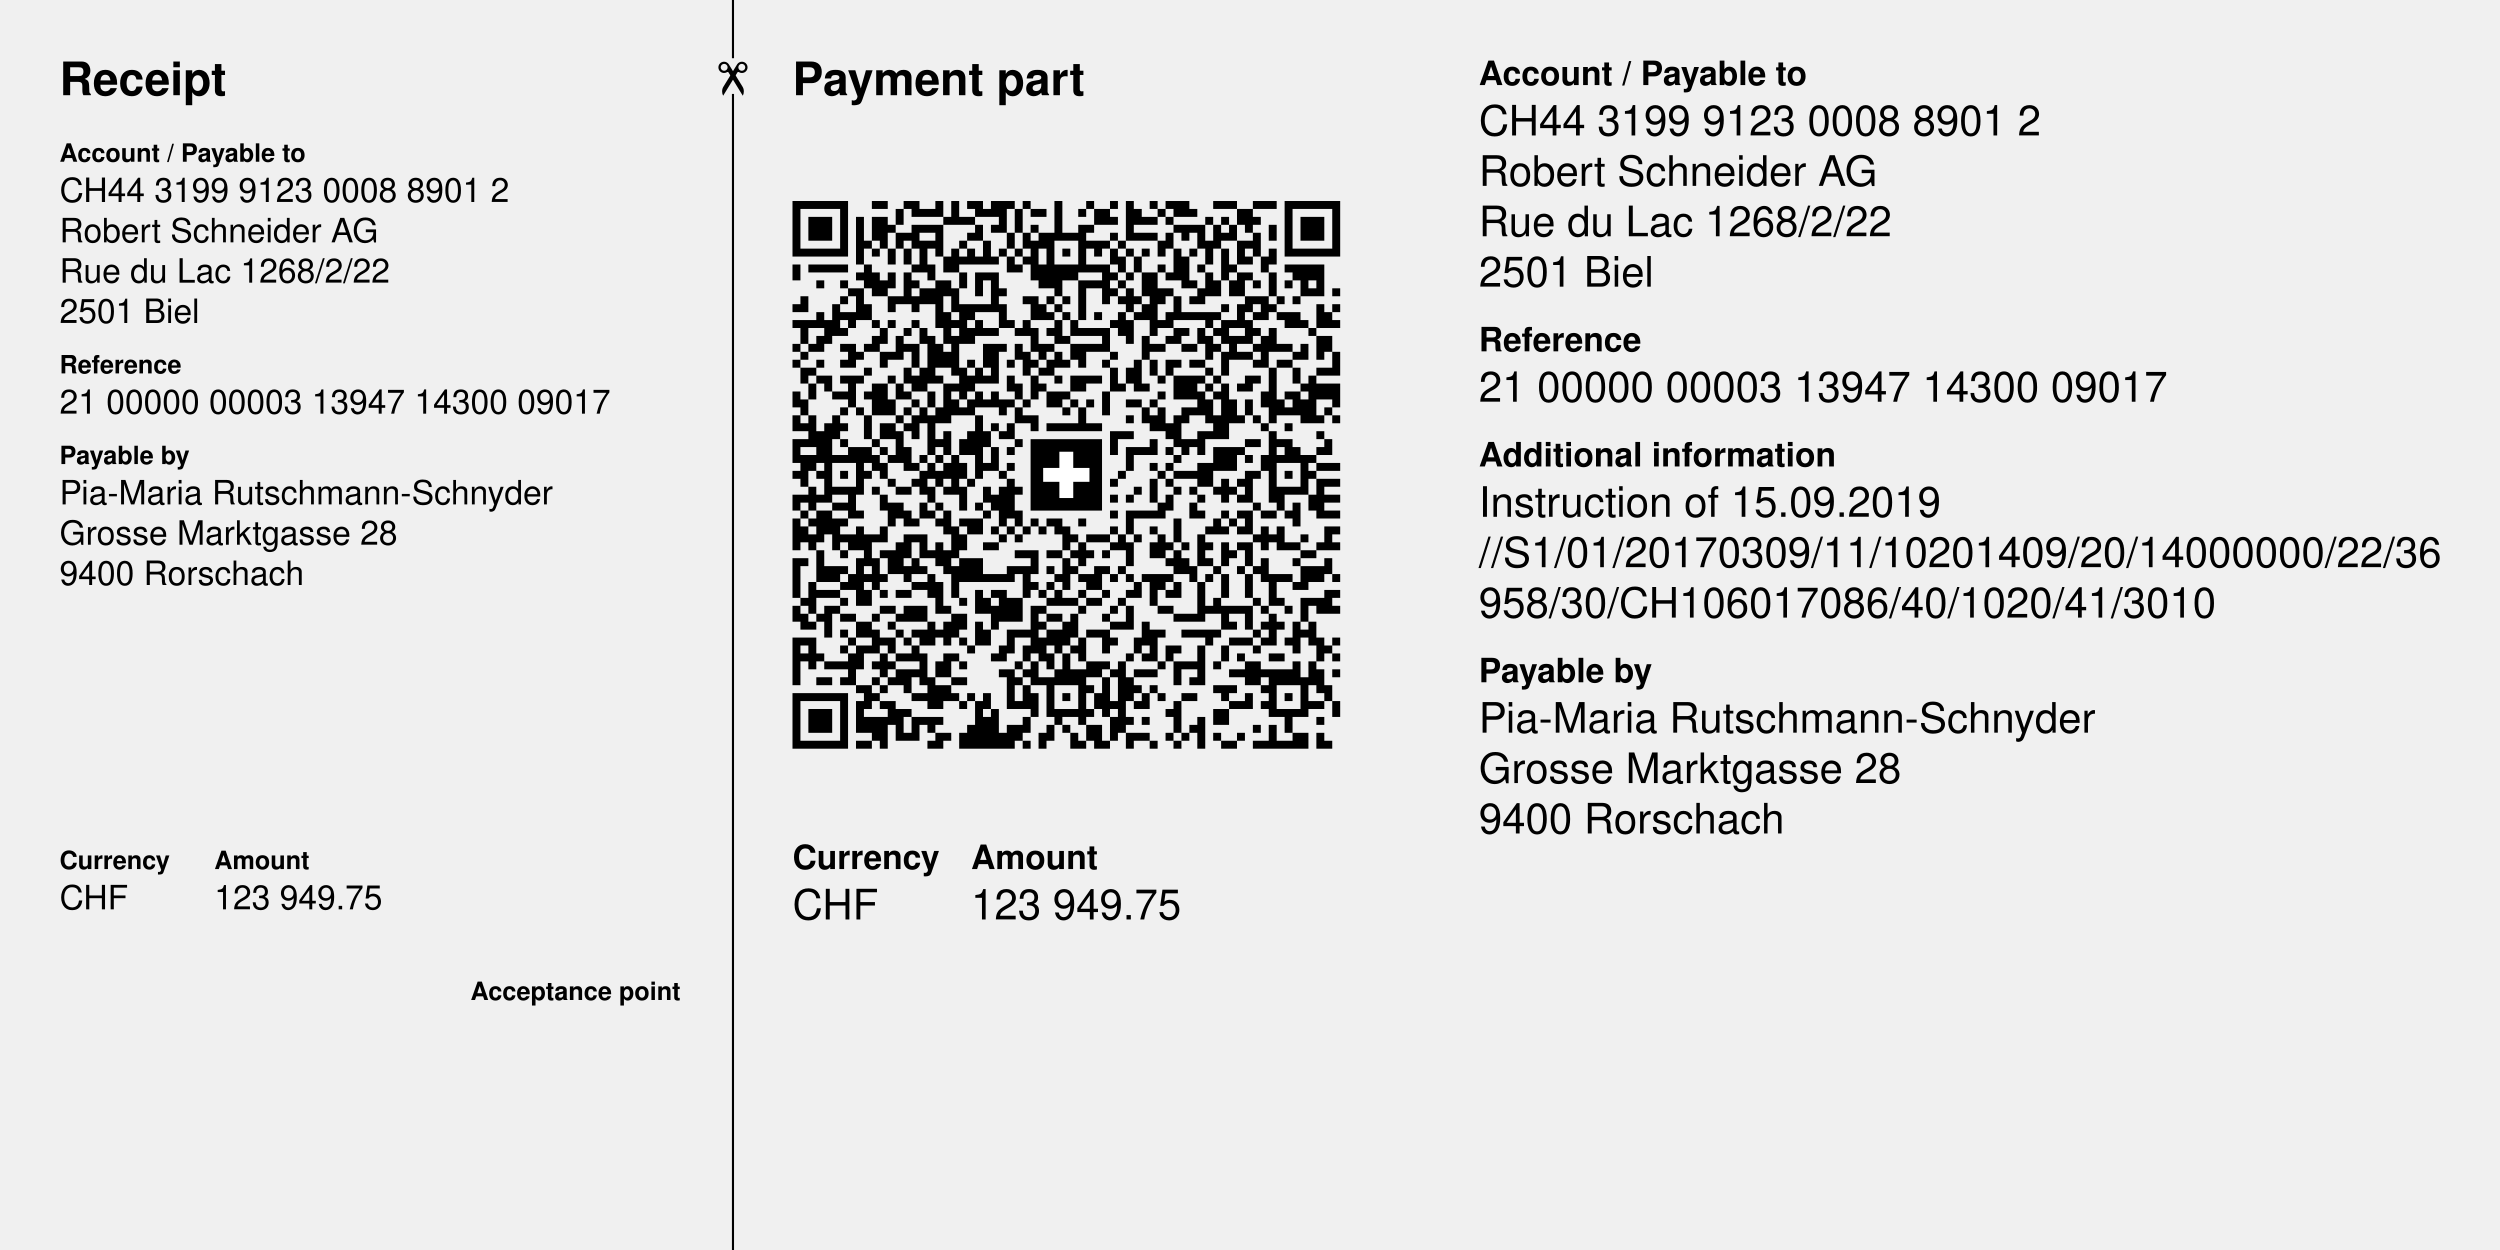
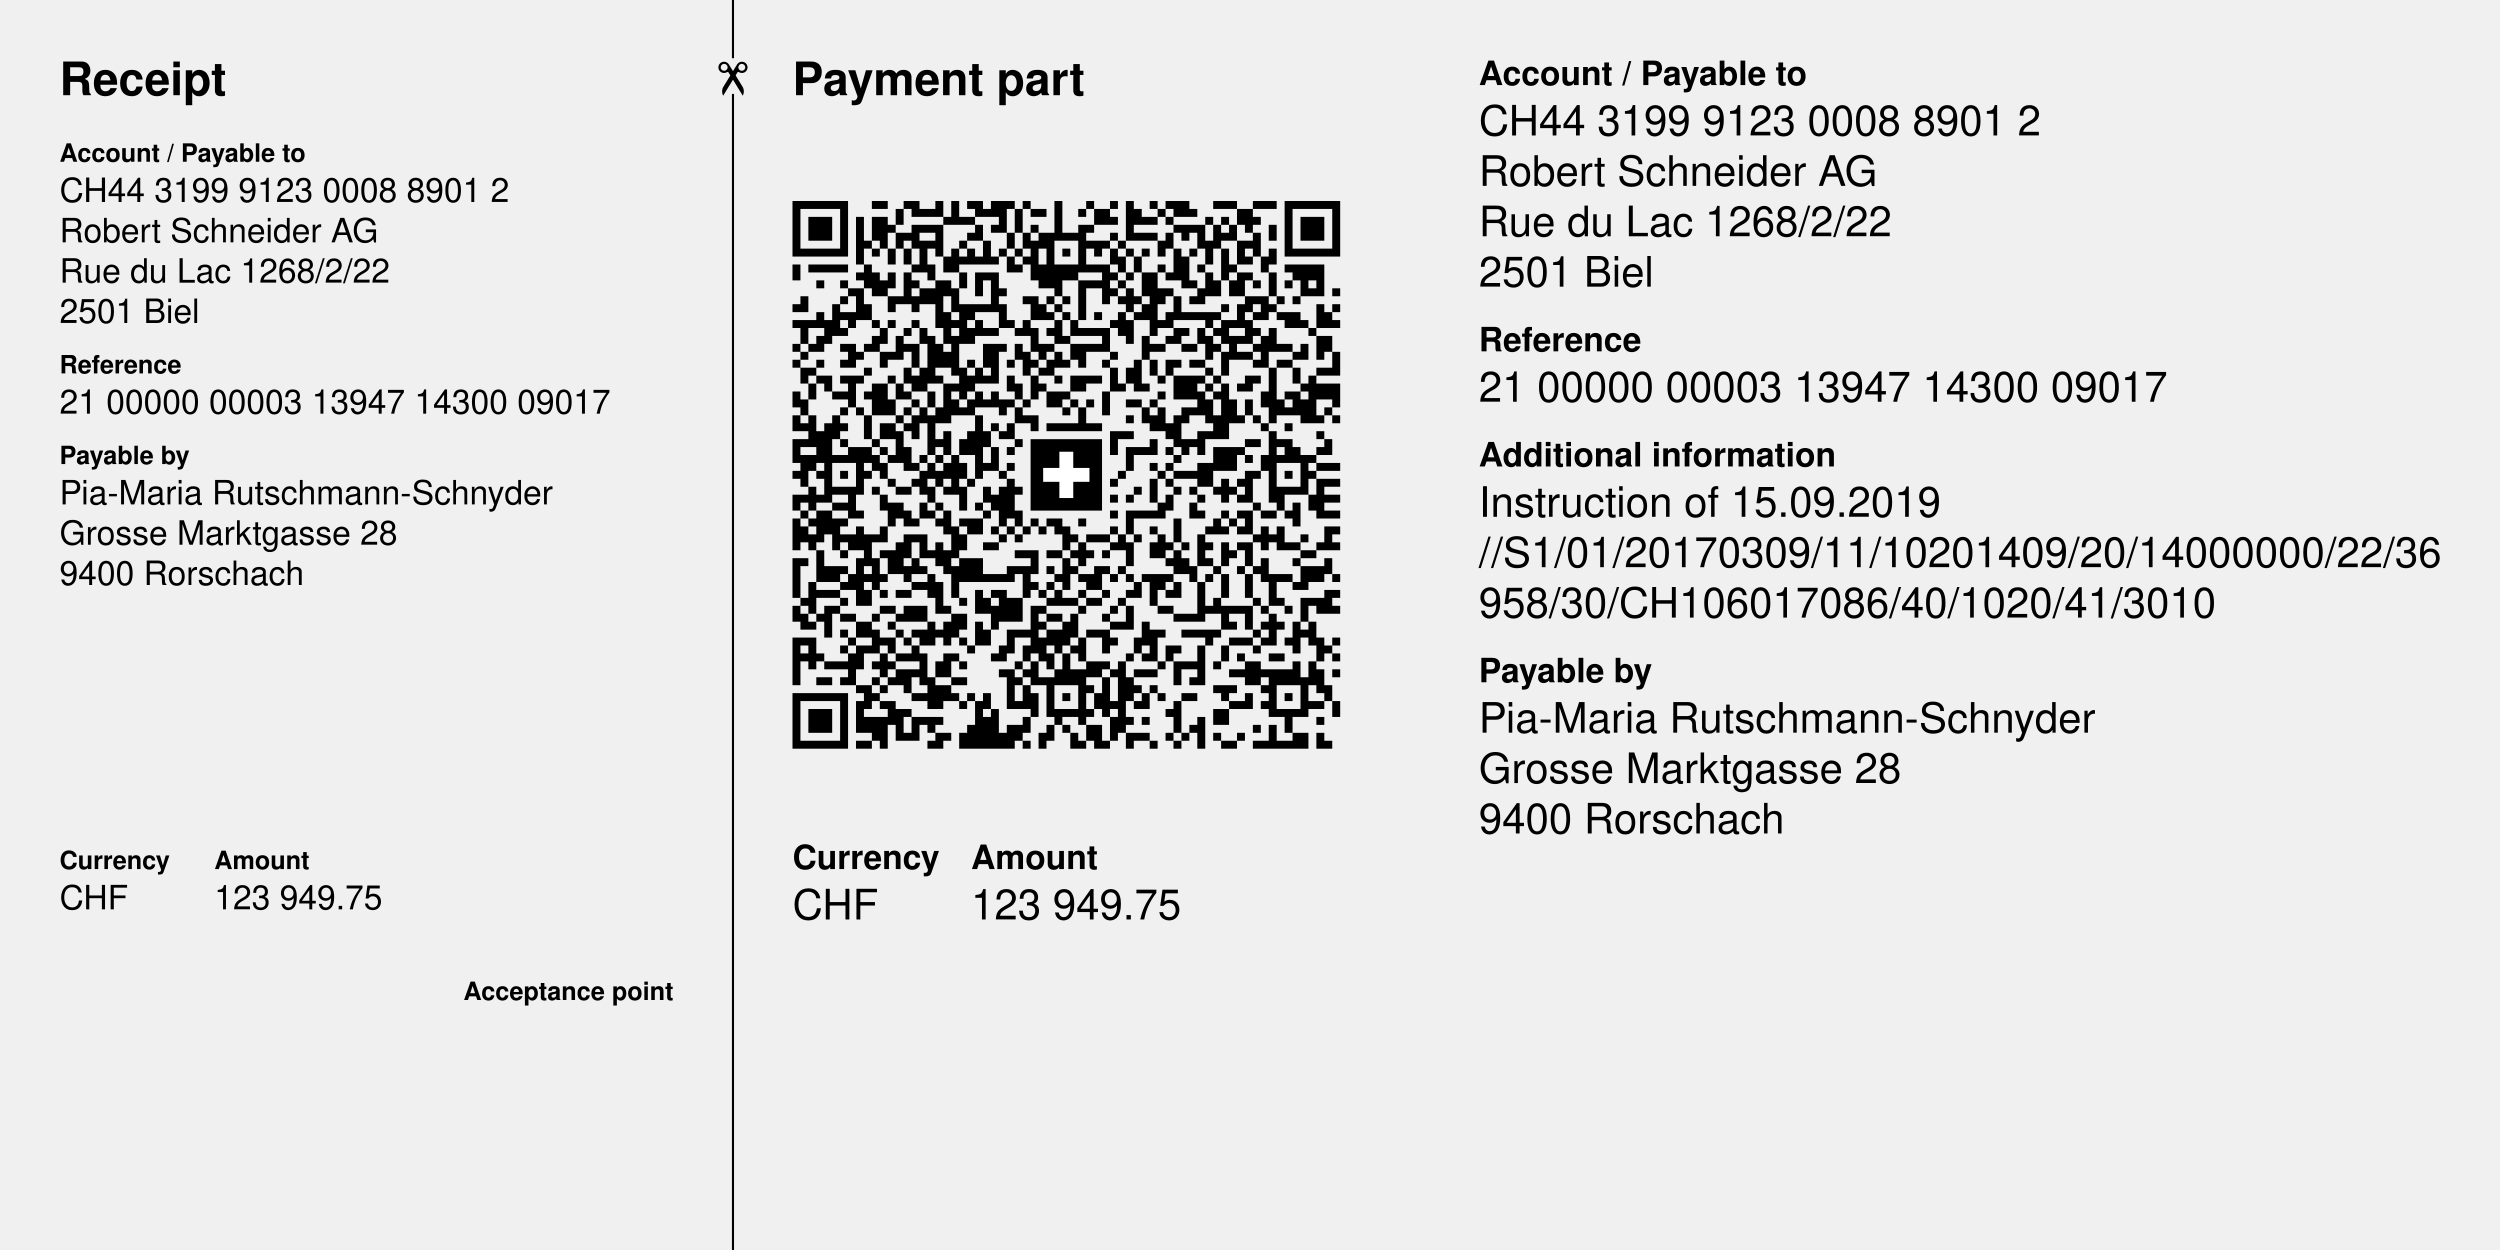
<svg xmlns="http://www.w3.org/2000/svg" width="210mm" height="105mm" version="1.1" viewBox="0 0 595.276 297.638">
  <g font-family="Helvetica,Arial" transform="translate(0 297.638)">
    <g transform="translate(188.702 -119.367) scale(1.89)">
      <path d="M0,-69h7v1h-7zm10,0h2v1h-2zm4,0h2v1h-2zm4,0h1v2h-1zm2,0h1v3h-1zm2,0h2v1h-2z m3,0h2v2h-2zm2,0h1v1h-1zm2,0h1v1h-1zm4,0h1v5h-1zm4,0h1v1h-1zm3,0h1v1h-1z m2,0h1v5h-1zm3,0h1v1h-1zm2,0h3v1h-3zm6,0h3v1h-3zm5,0h3v1h-3zm4,0h7v1h-7z m-62,1h1v6h-1zm6,0h1v6h-1zm7,0h1v2h-1zm2,0h3v1h-3zm8,0h2v1h-2zm5,0h1v3h-1z m2,0h2v1h-2zm6,0h1v1h-1zm2,0h2v2h-2zm5,0h1v2h-1zm3,0h1v1h-1zm2,0h3v1h-3z m8,0h2v2h-2zm6,0h1v6h-1zm6,0h1v6h-1zm-66,1h3v3h-3zm6,0h1v6h-1zm2,0h2v3h-2z m9,0h1v1h-1zm2,0h2v1h-2zm5,0h1v2h-1zm14,0h1v1h-1zm4,0h2v1h-2zm3,0h1v1h-1z m5,0h1v1h-1zm2,0h1v1h-1zm4,0h1v1h-1zm6,0h3v3h-3zm-52,1h1v1h-1zm3,0h4v1h-4z m8,0h1v2h-1zm2,0h1v1h-1zm5,0h1v1h-1zm6,0h1v6h-1zm1,0h1v1h-1zm11,0h4v1h-4z m5,0h1v3h-1zm2,0h1v2h-1zm2,0h1v1h-1zm3,0h1v2h-1zm-47,1h3v1h-3zm5,0h1v3h-1z m4,0h1v1h-1zm5,0h1v2h-1zm2,0h1v2h-1zm2,0h2v2h-2zm3,0h2v1h-2zm6,0h1v1h-1z m3,0h3v1h-3zm4,0h1v2h-1zm2,0h1v1h-1zm2,0h1v2h-1zm3,0h1v1h-1zm4,0h1v3h-1z m-49,1h1v1h-1zm2,0h1v1h-1zm2,0h1v1h-1zm2,0h3v1h-3zm6,0h1v1h-1zm3,0h1v3h-1z m6,0h1v5h-1zm7,0h3v1h-3zm4,0h1v1h-1zm5,0h1v2h-1zm6,0h1v3h-1zm4,0h1v3h-1z m1,0h1v1h-1zm-56,1h5v1h-5zm9,0h1v1h-1zm2,0h1v2h-1zm2,0h1v2h-1zm2,0h1v3h-1z m4,0h1v3h-1zm2,0h1v2h-1zm4,0h1v1h-1zm2,0h1v1h-1zm4,0h1v5h-1zm2,0h1v1h-1z m4,0h1v1h-1zm2,0h1v2h-1zm2,0h1v1h-1zm2,0h1v1h-1zm4,0h1v4h-1zm2,0h1v1h-1z m4,0h1v4h-1zm6,0h1v2h-1zm3,0h5v1h-5zm-44,1h1v2h-1zm2,0h1v1h-1zm2,0h1v1h-1z m2,0h1v1h-1zm2,0h1v2h-1zm2,0h1v1h-1zm12,0h1v2h-1zm2,0h1v2h-1zm6,0h1v4h-1z m8,0h1v1h-1zm2,0h1v2h-1zm-59,1h1v2h-1zm2,0h5v1h-5zm7,0h1v3h-1zm6,0h1v1h-1z m2,0h1v2h-1zm11,0h1v1h-1zm3,0h1v3h-1zm2,0h3v2h-3zm4,0h3v1h-3zm9,0h1v1h-1z m5,0h1v1h-1zm4,0h1v1h-1zm7,0h5v1h-5zm-54,1h1v1h-1zm2,0h1v3h-1zm2,0h1v2h-1z m2,0h1v4h-1zm7,0h1v2h-1zm2,0h3v1h-3zm16,0h1v4h-1zm1,0h1v1h-1zm2,0h1v1h-1z m2,0h2v3h-2zm3,0h1v1h-1zm5,0h1v3h-1zm4,0h1v3h-1zm1,0h1v1h-1zm3,0h1v3h-1z m3,0h4v1h-4zm-60,1h1v1h-1zm3,0h1v1h-1zm5,0h1v2h-1zm4,0h1v1h-1zm3,0h1v6h-1z m1,0h1v2h-1zm4,0h1v2h-1zm2,0h1v4h-1zm8,0h1v2h-1zm3,0h1v5h-1zm1,0h2v1h-2z m4,0h1v1h-1zm9,0h1v1h-1zm3,0h1v2h-1zm2,0h1v2h-1zm3,0h1v1h-1zm4,0h1v1h-1z m2,0h1v2h-1zm2,0h1v2h-1zm-59,1h2v1h-2zm9,0h2v2h-2zm4,0h1v3h-1zm6,0h1v1h-1z m14,0h1v1h-1zm2,0h1v3h-1zm4,0h2v1h-2zm5,0h1v2h-1zm14,0h1v1h-1zm3,0h1v1h-1z m-67,1h1v2h-1zm5,0h1v1h-1zm2,0h1v3h-1zm4,0h2v1h-2zm3,0h1v2h-1zm14,0h2v1h-2z m3,0h1v1h-1zm2,0h1v1h-1zm7,0h1v1h-1zm2,0h1v1h-1zm2,0h1v5h-1zm1,0h1v1h-1z m2,0h1v3h-1zm2,0h1v1h-1zm7,0h3v1h-3zm4,0h1v1h-1zm2,0h1v1h-1zm-63,1h1v1h-1z m5,0h1v4h-1zm4,0h1v2h-1zm3,0h1v1h-1zm9,0h1v5h-1zm1,0h3v1h-3zm4,0h1v3h-1z m4,0h2v2h-2zm3,0h1v1h-1zm11,0h1v2h-1zm10,0h1v1h-1zm2,0h1v3h-1zm1,0h1v1h-1z m2,0h2v1h-2zm7,0h1v3h-1zm2,0h1v1h-1zm-65,1h1v2h-1zm3,0h2v1h-2zm13,0h1v4h-1z m3,0h1v1h-1zm10,0h1v1h-1zm2,0h1v1h-1zm4,0h1v1h-1zm3,0h1v3h-1zm2,0h1v1h-1z m4,0h1v2h-1zm2,0h5v1h-5zm9,0h2v1h-2zm3,0h3v1h-3zm6,0h1v2h-1zm-67,1h3v1h-3z m4,0h1v3h-1zm3,0h1v1h-1zm3,0h1v1h-1zm2,0h1v1h-1zm3,0h1v1h-1zm5,0h1v1h-1z m3,0h1v2h-1zm4,0h1v1h-1zm2,0h1v2h-1zm4,0h1v3h-1zm2,0h1v2h-1zm5,0h1v1h-1z m2,0h1v3h-1zm4,0h1v1h-1zm6,0h1v1h-1zm2,0h1v3h-1zm1,0h1v1h-1zm2,0h1v3h-1z m5,0h3v1h-3zm6,0h1v1h-1zm-67,1h1v2h-1zm5,0h1v1h-1zm5,0h1v2h-1zm3,0h1v1h-1z m2,0h1v2h-1zm6,0h1v2h-1zm2,0h2v1h-2zm4,0h1v1h-1zm2,0h1v3h-1zm2,0h1v1h-1z m4,0h4v1h-4zm12,0h2v1h-2zm3,0h1v2h-1zm2,0h1v1h-1zm5,0h1v1h-1zm2,0h1v3h-1z m5,0h1v1h-1zm-62,1h1v2h-1zm7,0h1v2h-1zm3,0h1v3h-1zm4,-0h1v6h-1zm3,0h1v5h-1z m14,0h1v1h-1zm5,0h1v2h-1zm5,0h1v3h-1zm3,0h2v1h-2zm5,0h1v3h-1zm3,0h1v3h-1z m1,0h1v1h-1zm3,0h1v4h-1zm7,0h2v2h-2zm-66,1h1v1h-1zm2,0h1v1h-1zm4,0h2v1h-2z m3,0h1v1h-1zm5,0h2v1h-2zm4,0h1v3h-1zm6,0h2v3h-2zm2,0h1v1h-1zm2,0h1v2h-1z m3,0h2v1h-2zm4,0h4v1h-4zm10,0h2v1h-2zm4,0h2v1h-2zm4,0h1v1h-1zm5,0h1v1h-1z m3,0h2v1h-2zm3,0h1v2h-1zm-63,1h1v1h-1zm6,0h2v1h-2zm4,0h2v1h-2zm4,0h1v2h-1z m4,0h1v2h-1zm10,-0h1v3h-1zm2,0h1v1h-1zm2,0h1v2h-1zm2,0h2v1h-2zm5,0h1v1h-1z m14,-0h1v3h-1zm2,0h2v1h-2zm7,0h1v1h-1zm3,0h1v1h-1zm2,-0h1v3h-1zm-68,1h1v1h-1z m3,0h1v1h-1zm3,0h2v1h-2zm5,0h1v1h-1zm11,0h1v1h-1zm5,0h1v1h-1zm3,0h1v1h-1z m2,-0h1v2h-1zm2,0h1v1h-1zm2,0h1v1h-1zm3,0h1v1h-1zm4,0h1v4h-1zm2,-0h1v2h-1z m2,0h2v1h-2zm3,0h2v1h-2zm8,0h1v1h-1zm3,0h2v1h-2zm-60,1h2v1h-2zm8,0h1v1h-1z m5,0h1v2h-1zm2,0h1v3h-1zm5,0h1v4h-1zm2,-0h1v2h-1zm2,0h1v2h-1zm6,0h1v1h-1z m9,0h1v3h-1zm2,-0h1v2h-1zm5,0h1v1h-1zm5,0h1v1h-1zm8,0h1v7h-1zm3,-0h1v2h-1z m3,0h2v1h-2zm-65,1h1v1h-1zm2,0h2v1h-2zm3,0h3v1h-3zm6,0h1v1h-1zm3,0h1v2h-1z m3,-0h1v1h-1zm4,0h1v2h-1zm2,-0h1v1h-1zm3,0h1v2h-1zm3,0h1v3h-1zm3,-0h1v1h-1z m2,0h4v1h-4zm11,0h1v1h-1zm2,0h3v3h-3zm3,-0h1v1h-1zm2,0h1v1h-1zm4,0h2v1h-2z m8,0h1v6h-1zm-63,1h1v2h-1zm2,0h1v1h-1zm3,0h1v3h-1zm3,0h2v4h-2zm3,0h1v2h-1z m6,0h1v5h-1zm1,0h1v1h-1zm8,0h1v2h-1zm3,0h1v1h-1zm4,0h2v1h-2zm6,0h1v1h-1z m3,0h1v1h-1zm8,0h1v1h-1zm2,-0h1v7h-1zm2,0h2v1h-2zm8,0h1v1h-1zm2,0h3v2h-3z m-66,1h1v2h-1zm5,0h2v1h-2zm4,0h1v1h-1zm5,0h1v1h-1zm3,0h1v2h-1zm6,0h1v2h-1z m2,0h1v2h-1zm7,0h2v2h-2zm2,0h1v1h-1zm5,0h1v3h-1zm7,0h1v1h-1zm5,0h1v3h-1z m2,0h1v1h-1zm6,0h1v2h-1zm3,0h2v1h-2zm-61,1h1v2h-1zm11,0h1v2h-1zm3,0h1v1h-1z m5,0h1v2h-1zm2,0h1v2h-1zm2,0h1v1h-1zm2,0h2v1h-2zm3,0h1v1h-1zm6,0h1v1h-1z m2,0h1v1h-1zm5,0h2v1h-2zm3,0h1v1h-1zm7,0h1v3h-1zm3,0h1v3h-1zm2,0h1v2h-1z m4,0h1v2h-1zm2,0h2v2h-2zm5,0h1v1h-1zm-62,1h1v1h-1zm2,0h1v1h-1zm6,0h1v1h-1z m2,0h1v2h-1zm2,0h1v2h-1zm3,0h1v1h-1zm5,0h1v1h-1zm2,0h1v2h-1zm6,0h1v1h-1z m2,-0h1v3h-1zm8,0h1v2h-1zm2,-0h1v3h-1zm3,0h2v1h-2zm13,0h1v1h-1zm5,0h1v1h-1z m-67,1h1v2h-1zm2,0h1v4h-1zm3,0h1v3h-1zm4,0h1v3h-1zm4,0h1v1h-1zm2,-0h1v3h-1z m2,0h1v5h-1zm6,0h1v8h-1zm6,0h2v1h-2zm13,0h1v1h-1zm3,-0h1v2h-1zm3,0h1v4h-1z m1,0h1v1h-1zm4,-0h1v3h-1zm3,0h1v1h-1zm2,0h1v1h-1zm6,0h1v1h-1zm2,0h1v1h-1z m2,0h1v1h-1zm-67,1h1v1h-1zm3,0h1v10h-1zm2,0h1v1h-1zm5,0h2v2h-2zm3,0h1v1h-1z m11,0h1v1h-1zm2,0h1v2h-1zm3,0h1v1h-1zm2,0h4v1h-4zm5,0h2v1h-2zm10,0h1v2h-1z m12,0h1v1h-1zm3,0h1v1h-1zm-59,1h1v4h-1zm10,0h1v4h-1zm6,0h1v3h-1zm3,0h1v3h-1z m2,0h1v2h-1zm2,0h1v1h-1zm14,0h3v1h-3zm11,0h1v3h-1zm1,0h1v1h-1zm8,0h1v9h-1z m6,0h1v1h-1zm-66,1h1v3h-1zm1,0h1v1h-1zm5,0h1v1h-1zm4,0h1v1h-1zm8,0h1v1h-1z m3,0h1v2h-1zm7,0h1v1h-1zm12,0h1v2h-1zm5,0h1v2h-1zm4,0h2v1h-2zm8,0h2v1h-2z m4,0h2v1h-2zm6,0h1v2h-1zm-60,1h3v2h-3zm4,0h1v1h-1zm3,0h1v3h-1zm11,0h1v3h-1z m2,0h1v1h-1zm15,0h3v1h-3zm5,0h1v1h-1zm2,0h1v1h-1zm4,0h3v3h-3zm3,0h1v1h-1z m6,0h2v2h-2zm4,0h1v1h-1zm-65,1h2v2h-2zm4,0h2v1h-2zm5,0h1v2h-1zm2,0h1v1h-1z m4,0h1v1h-1zm2,0h1v1h-1zm2,0h1v5h-1zm22,0h1v2h-1zm6,0h1v1h-1zm9,0h1v1h-1z m2,0h1v2h-1zm2,0h1v1h-1zm3,0h1v5h-1zm1,0h1v1h-1zm-57,1h1v4h-1zm3,0h1v2h-1z m4,0h1v1h-1zm2,0h1v2h-1zm2,0h1v2h-1zm2,0h1v2h-1zm3,0h1v1h-1zm3,0h1v1h-1z m18,0h1v1h-1zm2,0h1v1h-1zm4,0h2v3h-2zm15,0h3v1h-3zm-66,1h2v1h-2zm3,0h1v1h-1z m3,0h1v1h-1zm3,0h1v1h-1zm7,0h1v3h-1zm2,0h1v2h-1zm8,0h1v1h-1zm15,0h1v1h-1z m5,0h1v1h-1zm2,0h3v1h-3zm9,0h1v4h-1zm1,0h1v1h-1zm4,0h1v1h-1zm3,0h1v1h-1z m-64,1h1v1h-1zm11,0h1v1h-1zm3,0h1v1h-1zm7,0h1v1h-1zm5,0h1v5h-1zm13,0h1v1h-1z m5,0h1v3h-1zm2,0h1v1h-1zm7,0h1v3h-1zm2,0h1v1h-1zm10,0h1v5h-1zm1,0h2v1h-2z m-65,1h1v3h-1zm3,0h3v1h-3zm5,0h1v1h-1zm3,0h2v1h-2zm4,0h1v2h-1zm2,0h1v1h-1z m2,0h1v3h-1zm3,0h1v2h-1zm2,0h1v5h-1zm2,0h1v1h-1zm15,0h1v1h-1zm5,0h1v1h-1z m2,0h1v1h-1zm3,0h1v1h-1zm2,0h1v1h-1zm6,0h3v1h-3zm-61,1h2v1h-2zm3,0h1v1h-1z m4,0h1v3h-1zm4,0h1v2h-1zm14,0h1v2h-1zm15,0h1v1h-1zm2,0h1v1h-1zm5,0h1v2h-1z m4,0h1v1h-1zm5,0h1v1h-1zm5,0h1v2h-1zm4,0h1v2h-1zm2,0h2v1h-2zm-67,1h1v1h-1z m5,0h2v1h-2zm7,0h2v2h-2zm4,0h1v2h-1zm2,0h1v1h-1zm5,0h1v1h-1zm23,0h1v2h-1z m4,0h1v2h-1zm8,0h1v1h-1zm5,0h1v3h-1zm-62,1h1v1h-1zm2,0h2v3h-2zm5,0h1v1h-1z m6,0h1v2h-1zm3,0h1v1h-1zm2,0h1v3h-1zm5,0h1v1h-1zm4,0h1v2h-1zm12,0h1v1h-1z m2,0h4v1h-4zm9,0h1v1h-1zm3,0h1v1h-1zm2,0h2v1h-2zm3,0h2v1h-2zm3,0h1v1h-1z m5,0h2v1h-2zm-67,1h1v4h-1zm2,0h1v1h-1zm3,0h1v4h-1zm1,0h1v1h-1zm6,0h1v1h-1z m3,0h1v1h-1zm3,0h1v1h-1zm3,0h3v1h-3zm9,0h1v1h-1zm2,0h2v1h-2zm4,0h1v1h-1z m6,0h1v2h-1zm6,0h1v3h-1zm5,0h1v2h-1zm2,0h1v1h-1zm2,0h1v2h-1zm-56,1h1v2h-1z m7,0h1v3h-1zm3,0h1v2h-1zm9,0h1v4h-1zm2,0h2v1h-2zm3,0h1v1h-1zm2,0h1v1h-1z m2,0h1v1h-1zm2,0h1v1h-1zm2,0h2v1h-2zm7,0h1v1h-1zm5,0h1v1h-1zm7,0h1v1h-1z m2,0h1v1h-1zm2,0h1v1h-1zm3,0h1v3h-1zm2,0h1v3h-1zm6,0h1v3h-1zm1,0h1v1h-1z m-66,1h2v1h-2zm4,0h2v1h-2zm3,-0h1v4h-1zm1,0h1v1h-1zm4,0h3v1h-3zm7,0h1v2h-1z m5,0h1v1h-1zm2,0h1v1h-1zm6,0h2v1h-2zm3,0h3v1h-3zm4,0h1v2h-1zm2,0h1v1h-1z m3,0h1v3h-1zm5,-0h1v4h-1zm7,0h1v1h-1zm2,0h1v1h-1zm4,0h1v1h-1zm-62,1h1v1h-1z m5,0h1v1h-1zm6,0h2v2h-2zm3,0h1v2h-1zm2,-0h1v3h-1zm6,0h2v1h-2zm10,0h1v1h-1z m2,-0h1v3h-1zm4,0h1v1h-1zm2,-0h1v3h-1zm3,0h1v2h-1zm2,0h1v1h-1zm2,0h1v1h-1z m3,0h1v1h-1zm2,-0h1v3h-1zm2,0h2v1h-2zm6,0h2v1h-2zm4,0h1v1h-1zm2,0h1v1h-1z m-65,1h1v4h-1zm3,0h1v1h-1zm5,0h2v1h-2zm6,0h1v1h-1zm2,0h1v3h-1zm9,0h3v1h-3z m4,0h2v1h-2zm3,0h1v1h-1zm2,0h1v1h-1zm2,0h1v1h-1zm9,0h1v3h-1zm7,0h1v1h-1z m2,-0h1v2h-1zm7,0h2v1h-2zm-64,1h1v5h-1zm1,0h1v1h-1zm7,0h1v6h-1zm2,-0h1v4h-1z m2,0h2v2h-2zm3,0h1v2h-1zm6,0h3v3h-3zm9,0h1v2h-1zm4,-0h1v4h-1zm13,0h1v1h-1z m2,0h1v2h-1zm3,-0h1v1h-1zm7,0h1v3h-1zm4,-0h1v1h-1zm4,0h1v2h-1zm-63,1h2v2h-2z m2,0h1v1h-1zm8,0h1v2h-1zm2,0h1v1h-1zm4,-0h1v4h-1zm7,0h3v1h-3zm5,0h1v1h-1z m3,0h1v1h-1zm3,-0h1v3h-1zm1,0h1v1h-1zm2,0h1v1h-1zm9,0h1v2h-1zm3,0h1v1h-1z m3,0h1v1h-1zm2,0h1v1h-1zm6,0h3v2h-3zm-57,1h1v2h-1zm2,0h1v1h-1zm2,0h1v1h-1z m6,-0h1v3h-1zm7,0h4v1h-4zm5,-0h1v3h-1zm4,0h1v1h-1zm3,0h2v1h-2zm4,0h1v1h-1z m2,0h1v1h-1zm2,0h4v1h-4zm8,0h1v1h-1zm2,-0h1v3h-1zm3,0h1v3h-1zm3,0h1v4h-1z m1,0h2v1h-2zm7,0h1v1h-1zm-66,1h1v4h-1zm4,0h1v1h-1zm9,0h2v1h-2zm3,0h1v4h-1z m12,0h1v1h-1zm2,0h1v1h-1zm5,0h1v1h-1zm6,0h1v2h-1zm2,0h1v3h-1zm1,0h1v1h-1z m2,0h1v2h-1zm3,0h1v5h-1zm12,0h2v1h-2zm-60,1h3v1h-3zm6,0h1v2h-1zm2,0h1v1h-1z m2,0h2v1h-2zm10,0h1v3h-1zm2,0h2v1h-2zm6,0h1v1h-1zm2,0h1v2h-1zm3,0h1v1h-1z m3,0h1v1h-1zm3,0h1v1h-1zm5,0h1v1h-1zm20,0h1v3h-1zm1,0h1v1h-1zm-67,1h1v1h-1z m5,0h1v1h-1zm15,0h1v1h-1zm3,0h1v2h-1zm2,0h3v3h-3zm6,0h1v1h-1zm2,0h2v1h-2z m3,0h2v1h-2zm4,0h1v1h-1zm12,0h1v2h-1zm5,0h1v1h-1zm3,0h1v1h-1zm3,0h3v1h-3z m-64,1h1v2h-1zm4,0h1v4h-1zm1,0h1v1h-1zm6,0h2v1h-2zm3,0h3v2h-3zm5,0h1v1h-1z m6,0h1v3h-1zm5,0h1v6h-1zm1,-0h1v1h-1zm5,0h1v1h-1zm4,0h1v1h-1zm2,0h1v3h-1z m4,0h2v1h-2zm6,0h1v1h-1zm2,0h4v1h-4zm5,0h1v1h-1zm3,0h1v1h-1zm2,0h1v2h-1z m2,0h1v1h-1zm2,0h1v1h-1zm-67,1h1v2h-1zm2,0h1v1h-1zm3,0h2v1h-2zm4,0h1v1h-1z m3,0h1v1h-1zm7,0h2v2h-2zm12,0h2v1h-2zm3,0h1v3h-1zm4,0h1v1h-1zm9,0h3v1h-3z m6,0h1v2h-1zm3,0h1v2h-1zm3,0h1v4h-1zm-58,1h1v1h-1zm6,0h2v2h-2zm4,0h1v1h-1z m5,0h1v3h-1zm2,0h1v3h-1zm4,0h1v3h-1zm8,0h1v1h-1zm3,0h1v3h-1zm6,0h2v1h-2z m4,0h1v3h-1zm11,0h1v1h-1zm4,0h1v1h-1zm2,0h1v1h-1zm2,0h1v4h-1zm2,0h1v3h-1z m-59,1h1v1h-1zm4,0h1v3h-1zm3,0h1v1h-1zm2,0h2v1h-2zm3,0h1v1h-1zm2,0h1v1h-1z m4,0h1v2h-1zm3,0h3v1h-3zm5,0h2v2h-2zm5,0h3v1h-3zm8,0h1v4h-1zm1,0h1v1h-1z m3,0h5v1h-5zm9,0h1v1h-1zm6,0h1v1h-1zm-64,1h1v6h-1zm1,0h2v1h-2zm6,0h1v1h-1z m4,0h2v1h-2zm3,0h1v1h-1zm2,0h1v1h-1zm5,0h1v1h-1zm6,0h1v2h-1zm4,0h1v3h-1z m5,0h1v3h-1zm3,0h2v1h-2zm4,0h1v2h-1zm9,0h1v1h-1zm3,0h3v1h-3zm4,0h1v1h-1z m3,0h1v1h-1zm4,0h1v3h-1zm2,0h1v1h-1zm-66,1h1v3h-1zm4,0h1v1h-1zm2,0h1v3h-1z m1,0h1v1h-1zm3,0h1v1h-1zm3,0h1v2h-1zm7,0h1v1h-1zm4,0h1v2h-1zm3,0h1v2h-1z m4,0h1v1h-1zm2,0h1v1h-1zm4,0h1v1h-1zm8,0h2v1h-2zm4,0h1v5h-1zm3,0h1v2h-1z m4,0h1v1h-1zm9,0h1v1h-1zm-66,1h1v1h-1zm2,0h1v1h-1zm4,0h1v4h-1zm4,0h1v3h-1z m2,0h2v1h-2zm3,0h1v4h-1zm3,0h1v3h-1zm1,0h1v1h-1zm5,0h1v1h-1zm7,-0h1v2h-1z m2,0h1v4h-1zm8,0h1v1h-1zm2,0h1v1h-1zm3,0h1v1h-1zm9,0h1v1h-1zm4,0h2v1h-2z m8,0h1v1h-1zm-64,1h3v1h-3zm6,0h1v1h-1zm2,0h1v1h-1zm6,0h1v2h-1zm3,0h1v1h-1z m7,0h1v1h-1zm2,0h1v3h-1zm7,-0h2v2h-2zm2,0h1v1h-1zm2,0h1v9h-1zm5,0h1v1h-1z m2,0h3v1h-3zm5,0h1v1h-1zm4,0h2v3h-2zm6,0h1v3h-1zm2,0h1v3h-1zm-52,1h2v2h-2z m2,0h1v1h-1zm11,0h2v1h-2zm3,0h1v1h-1zm4,0h1v2h-1zm2,0h2v2h-2zm5,0h1v1h-1z m3,0h3v1h-3zm5,0h1v2h-1zm7,0h2v1h-2zm4,0h4v1h-4zm7,0h1v3h-1zm2,-0h1v1h-1z m-65,1h2v1h-2zm3,0h1v1h-1zm4,0h1v1h-1zm2,0h1v1h-1zm5,0h1v4h-1zm3,0h2v1h-2z m7,0h1v4h-1zm1,0h1v1h-1zm3,0h2v1h-2zm8,0h1v5h-1zm3,0h1v3h-1zm8,-0h1v1h-1z m10,0h1v5h-1zm1,0h2v1h-2zm3,0h1v5h-1zm-56,1h2v1h-2zm3,0h1v1h-1zm3,0h1v1h-1z m4,0h2v2h-2zm11,0h1v3h-1zm3,0h1v4h-1zm4,0h1v5h-1zm1,0h1v1h-1zm6,0h1v1h-1z m2,0h1v1h-1zm8,0h3v1h-3zm6,0h1v1h-1zm8,0h1v2h-1zm-67,1h7v1h-7zm9,0h2v1h-2z m6,0h2v1h-2zm5,0h1v1h-1zm2,0h1v1h-1zm2,0h1v2h-1zm6,0h1v3h-1zm4,0h1v1h-1z m4,0h1v2h-1zm6,0h1v2h-1zm2,0h1v1h-1zm3,0h2v1h-2zm5,0h1v1h-1zm3,0h1v2h-1z m5,0h1v1h-1zm-62,1h1v6h-1zm6,0h1v6h-1zm2,0h1v4h-1zm1,-0h1v1h-1zm2,0h2v1h-2z m7,0h1v1h-1zm3,0h1v1h-1zm2,0h1v6h-1zm5,-0h1v1h-1zm12,0h1v1h-1zm3,0h1v1h-1z m5,0h1v4h-1zm7,-0h2v1h-2zm4,0h1v1h-1zm6,0h2v1h-2zm3,0h1v2h-1zm-66,1h3v3h-3z m10,0h2v2h-2zm2,-0h1v1h-1zm11,0h1v5h-1zm8,0h3v1h-3zm4,0h1v1h-1zm10,0h1v1h-1z m6,0h2v2h-2zm8,-0h3v1h-3zm-52,1h3v2h-3zm6,0h4v1h-4zm9,0h1v4h-1zm5,0h1v2h-1z m4,0h1v1h-1zm7,0h1v3h-1zm2,0h1v1h-1zm2,0h1v1h-1zm7,0h1v4h-1zm11,0h1v2h-1z m4,0h1v1h-1zm-53,1h1v2h-1zm2,0h1v2h-1zm2,0h1v1h-1zm5,0h1v3h-1zm5,0h2v2h-2z m5,0h1v2h-1zm2,0h1v1h-1zm3,0h2v2h-2zm13,0h1v1h-1zm8,0h1v1h-1zm2,0h1v3h-1z m-50,1h2v1h-2zm4,0h1v1h-1zm4,0h2v1h-2zm3,0h1v2h-1zm5,0h1v2h-1zm5,0h1v2h-1z m4,0h1v2h-1zm7,0h3v1h-3zm5,0h1v1h-1zm2,0h1v1h-1zm4,0h1v1h-1zm3,0h1v1h-1z m7,0h2v2h-2zm3,0h1v2h-1zm-65,1h5v1h-5zm7,0h2v1h-2zm3,0h1v1h-1zm6,0h2v1h-2z m10,0h1v1h-1zm2,0h1v1h-1zm7,0h1v1h-1zm2,0h2v1h-2zm4,0h1v1h-1zm3,0h1v1h-1z m3,0h1v1h-1zm6,0h2v1h-2zm4,0h2v1h-2zm3,0h2v1h-2zm6,0h1v1h-1z" fill="#000000" />
    </g>
    <g transform="translate(188.702 -119.367)">
      <path d="M56.693,-73.701h17.008v17.008h-17.008z" fill="#000000" />
      <path d="M63.543,-70.709h3.307v11.024h-3.307zm-3.858,3.858h11.024v3.307h-11.024z" fill="#ffffff" />
    </g>
    <g transform="translate(188.702 -0)">
      <text x="0" y="-274.976" font-size="11" font-weight="bold">Payment part</text>
      <text x="0" y="-90.709" font-size="8" font-weight="bold">Currency</text>
      <text x="0" y="-78.709" font-size="10">CHF</text>
    </g>
    <g transform="translate(231.222 -0)">
      <text x="0" y="-90.709" font-size="8" font-weight="bold">Amount</text>
      <text x="0" y="-78.709" font-size="10">123 949.75</text>
    </g>
    <g transform="translate(352.12 -0)">
      <text x="0" y="-277.376" font-size="8" font-weight="bold">Account / Payable to</text>
      <text x="0" y="-265.376" font-size="10">CH44 3199 9123 0008 8901 2</text>
      <text x="0" y="-253.376" font-size="10">Robert Schneider AG</text>
      <text x="0" y="-241.376" font-size="10">Rue du Lac 1268/2/22</text>
      <text x="0" y="-229.376" font-size="10">2501 Biel</text>
      <text x="0" y="-213.976" font-size="8" font-weight="bold">Reference</text>
      <text x="0" y="-201.976" font-size="10">21 00000 00003 13947 14300 09017</text>
      <text x="0" y="-186.576" font-size="8" font-weight="bold">Additional information</text>
      <text x="0" y="-174.576" font-size="10">Instruction of 15.09.2019</text>
      <text x="0" y="-162.576" font-size="10">//S1/01/20170309/11/10201409/20/14000000/22/36</text>
      <text x="0" y="-150.576" font-size="10">958/30/CH106017086/40/1020/41/3010</text>
      <text x="0" y="-135.176" font-size="8" font-weight="bold">Payable by</text>
      <text x="0" y="-123.176" font-size="10">Pia-Maria Rutschmann-Schnyder</text>
      <text x="0" y="-111.176" font-size="10">Grosse Marktgasse 28</text>
      <text x="0" y="-99.176" font-size="10">9400 Rorschach</text>
    </g>
    <g transform="translate(14.173 -0)">
      <text x="0" y="-274.976" font-size="11" font-weight="bold">Receipt</text>
      <text x="0" y="-259.134" font-size="6" font-weight="bold">Account / Payable to</text>
      <text x="0" y="-249.534" font-size="8">CH44 3199 9123 0008 8901 2</text>
      <text x="0" y="-239.934" font-size="8">Robert Schneider AG</text>
      <text x="0" y="-230.334" font-size="8">Rue du Lac 1268/2/22</text>
      <text x="0" y="-220.734" font-size="8">2501 Biel</text>
      <text x="0" y="-208.734" font-size="6" font-weight="bold">Reference</text>
      <text x="0" y="-199.134" font-size="8">21 00000 00003 13947 14300 09017</text>
      <text x="0" y="-187.134" font-size="6" font-weight="bold">Payable by</text>
      <text x="0" y="-177.534" font-size="8">Pia-Maria Rutschmann-Schnyder</text>
      <text x="0" y="-167.934" font-size="8">Grosse Marktgasse 28</text>
      <text x="0" y="-158.334" font-size="8">9400 Rorschach</text>
      <text x="0" y="-90.709" font-size="6" font-weight="bold">Currency</text>
      <text x="0" y="-81.109" font-size="8">CHF</text>
    </g>
    <g transform="translate(51.024 -0)">
      <text x="0" y="-90.709" font-size="6" font-weight="bold">Amount</text>
      <text x="0" y="-81.109" font-size="8">123 949.75</text>
    </g>
-     <text x="112.029" y="-59.528" font-size="6" font-weight="bold">Acceptance point</text>
+     <text x="110.346" y="-59.528" font-size="6" font-weight="bold">Acceptance point</text>
    <path d="M174.529,-0l0,-275.272m0,-8.504l0,-14.173m-174.529,0l595.899,0" stroke="#000000" stroke-width="0.5" fill="none" />
    <g transform="translate(171.468 -274.847) scale(0.006)">
      <path d="M131.754,-359.388c-33.041,54.539,-52.384,110.154,-52.384,192.144c0,62.702,15.27,120.654,41.122,167.596l567.598,-926.232c10.25,-16.724,34.279,-23.091,63.969,-5.805c33.06,19.242,71.495,30.268,112.507,30.268 c123.676,0,223.937,-100.261,223.937,-223.937c0,-123.676,-100.261,-223.937,-223.937,-223.937c-76.348,0,-143.773,38.208,-184.195,96.548l-548.617,893.353zm728.561,-904.861c75.929,0,137.48,61.551,137.48,137.48 c0,75.929,-61.551,137.48,-137.48,137.48c-75.929,0,-137.48,-61.551,-137.48,-137.48c0,-75.929,61.551,-137.48,137.48,-137.48z" fill="#000000" />
    </g>
    <g transform="translate(177.591 -274.847) scale(-0.006 0.006)">
      <path d="M131.754,-359.388c-33.041,54.539,-52.384,110.154,-52.384,192.144c0,62.702,15.27,120.654,41.122,167.596l567.598,-926.232c10.25,-16.724,34.279,-23.091,63.969,-5.805c33.06,19.242,71.495,30.268,112.507,30.268 c123.676,0,223.937,-100.261,223.937,-223.937c0,-123.676,-100.261,-223.937,-223.937,-223.937c-76.348,0,-143.773,38.208,-184.195,96.548l-548.617,893.353zm728.561,-904.861c75.929,0,137.48,61.551,137.48,137.48 c0,75.929,-61.551,137.48,-137.48,137.48c-75.929,0,-137.48,-61.551,-137.48,-137.48c0,-75.929,61.551,-137.48,137.48,-137.48z" fill="#000000" />
    </g>
  </g>
</svg>
